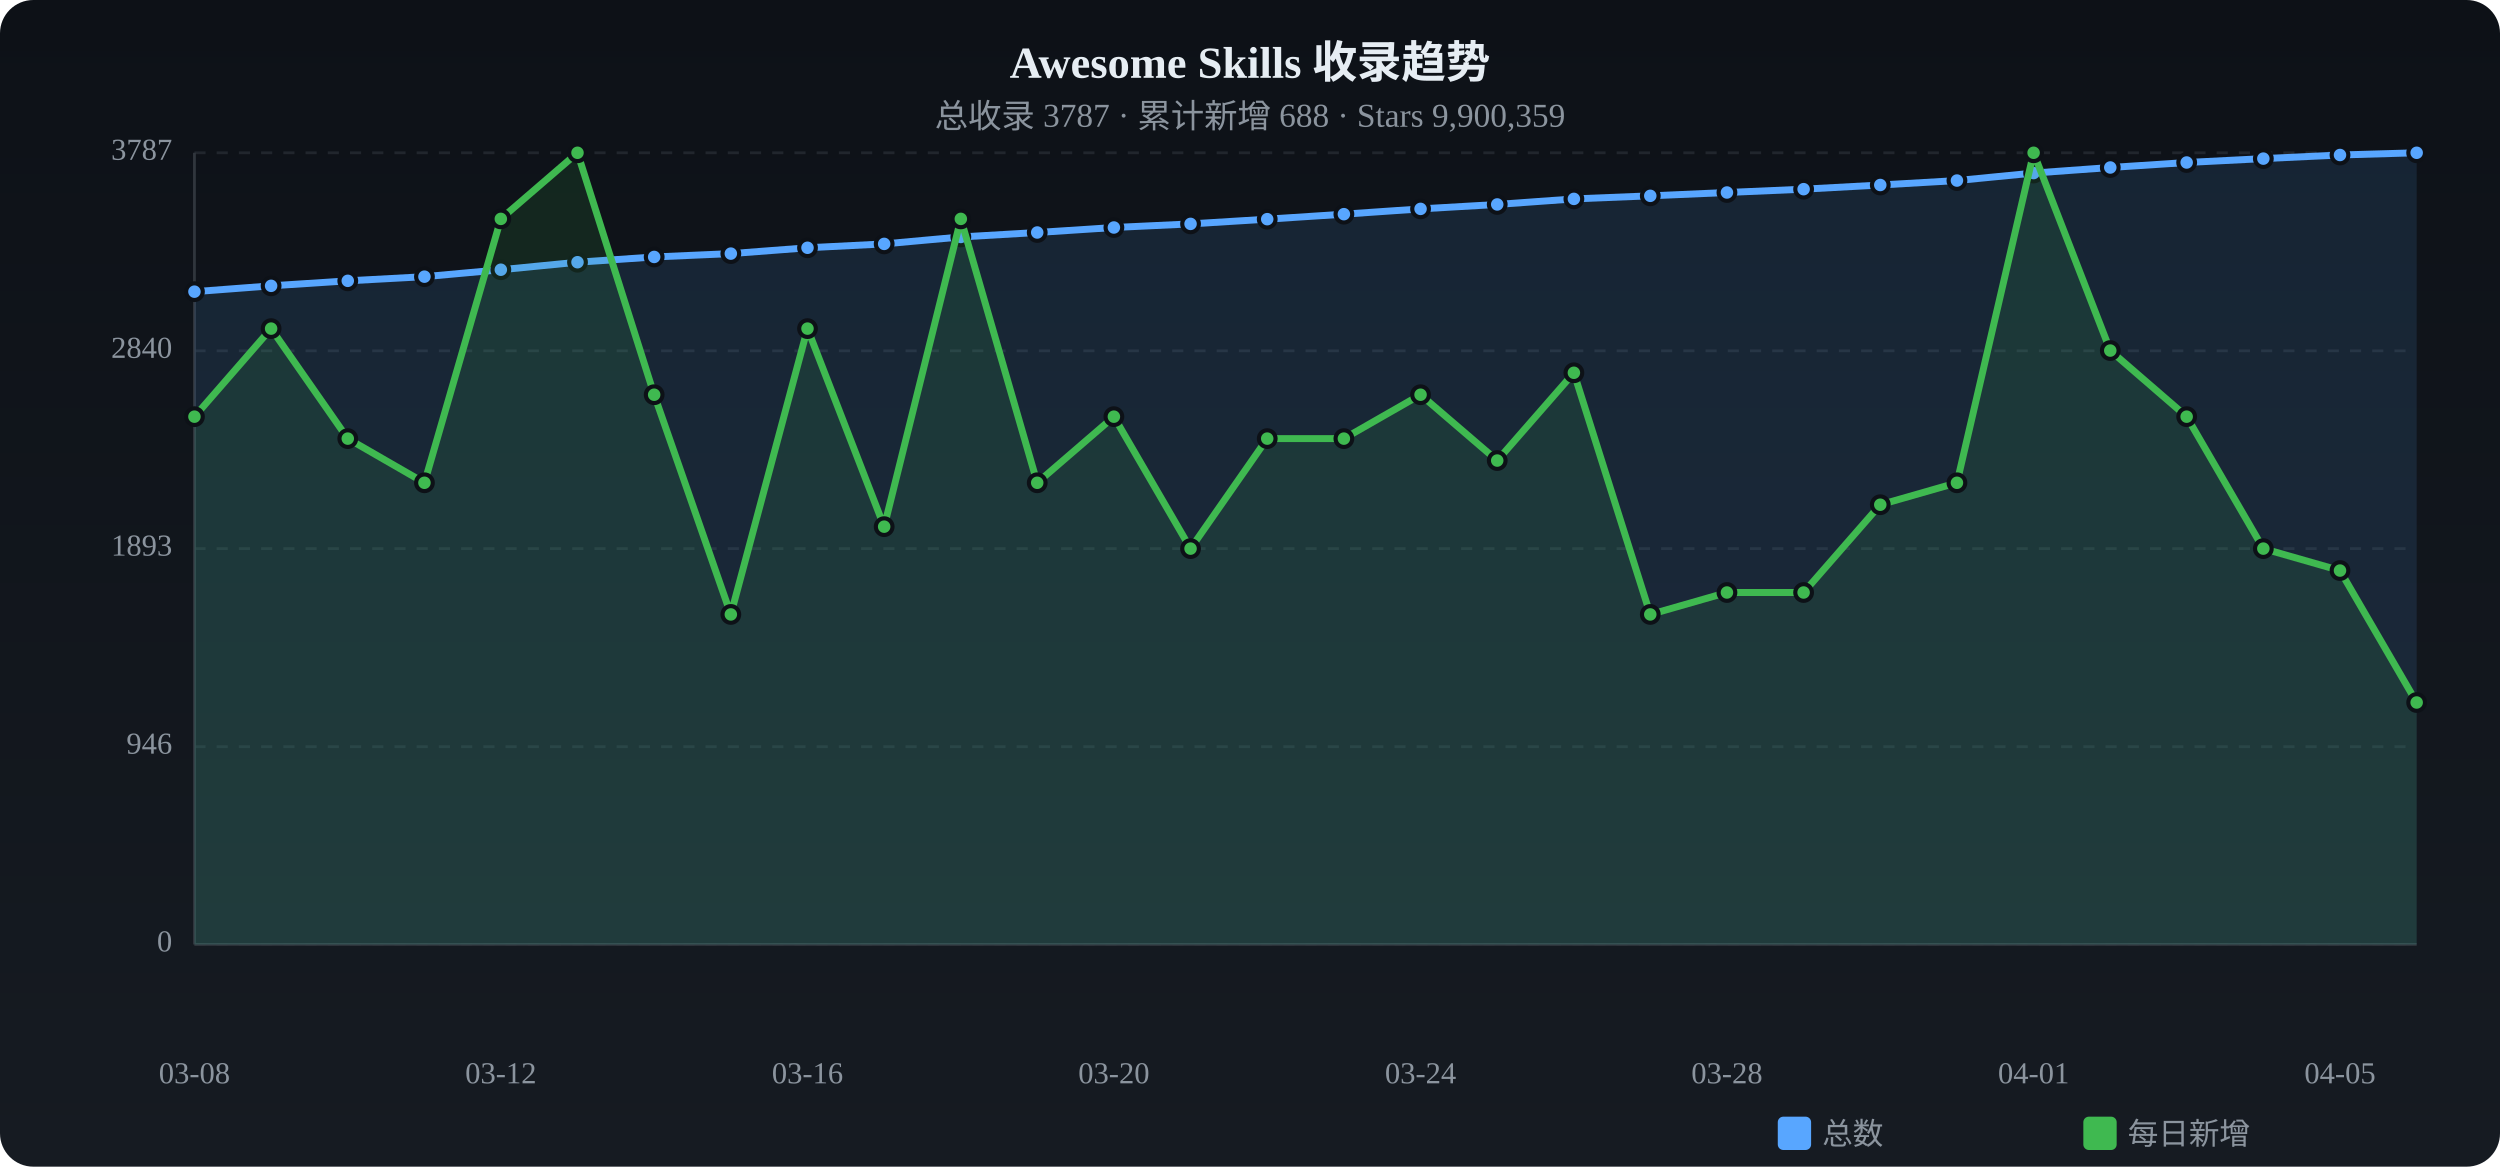
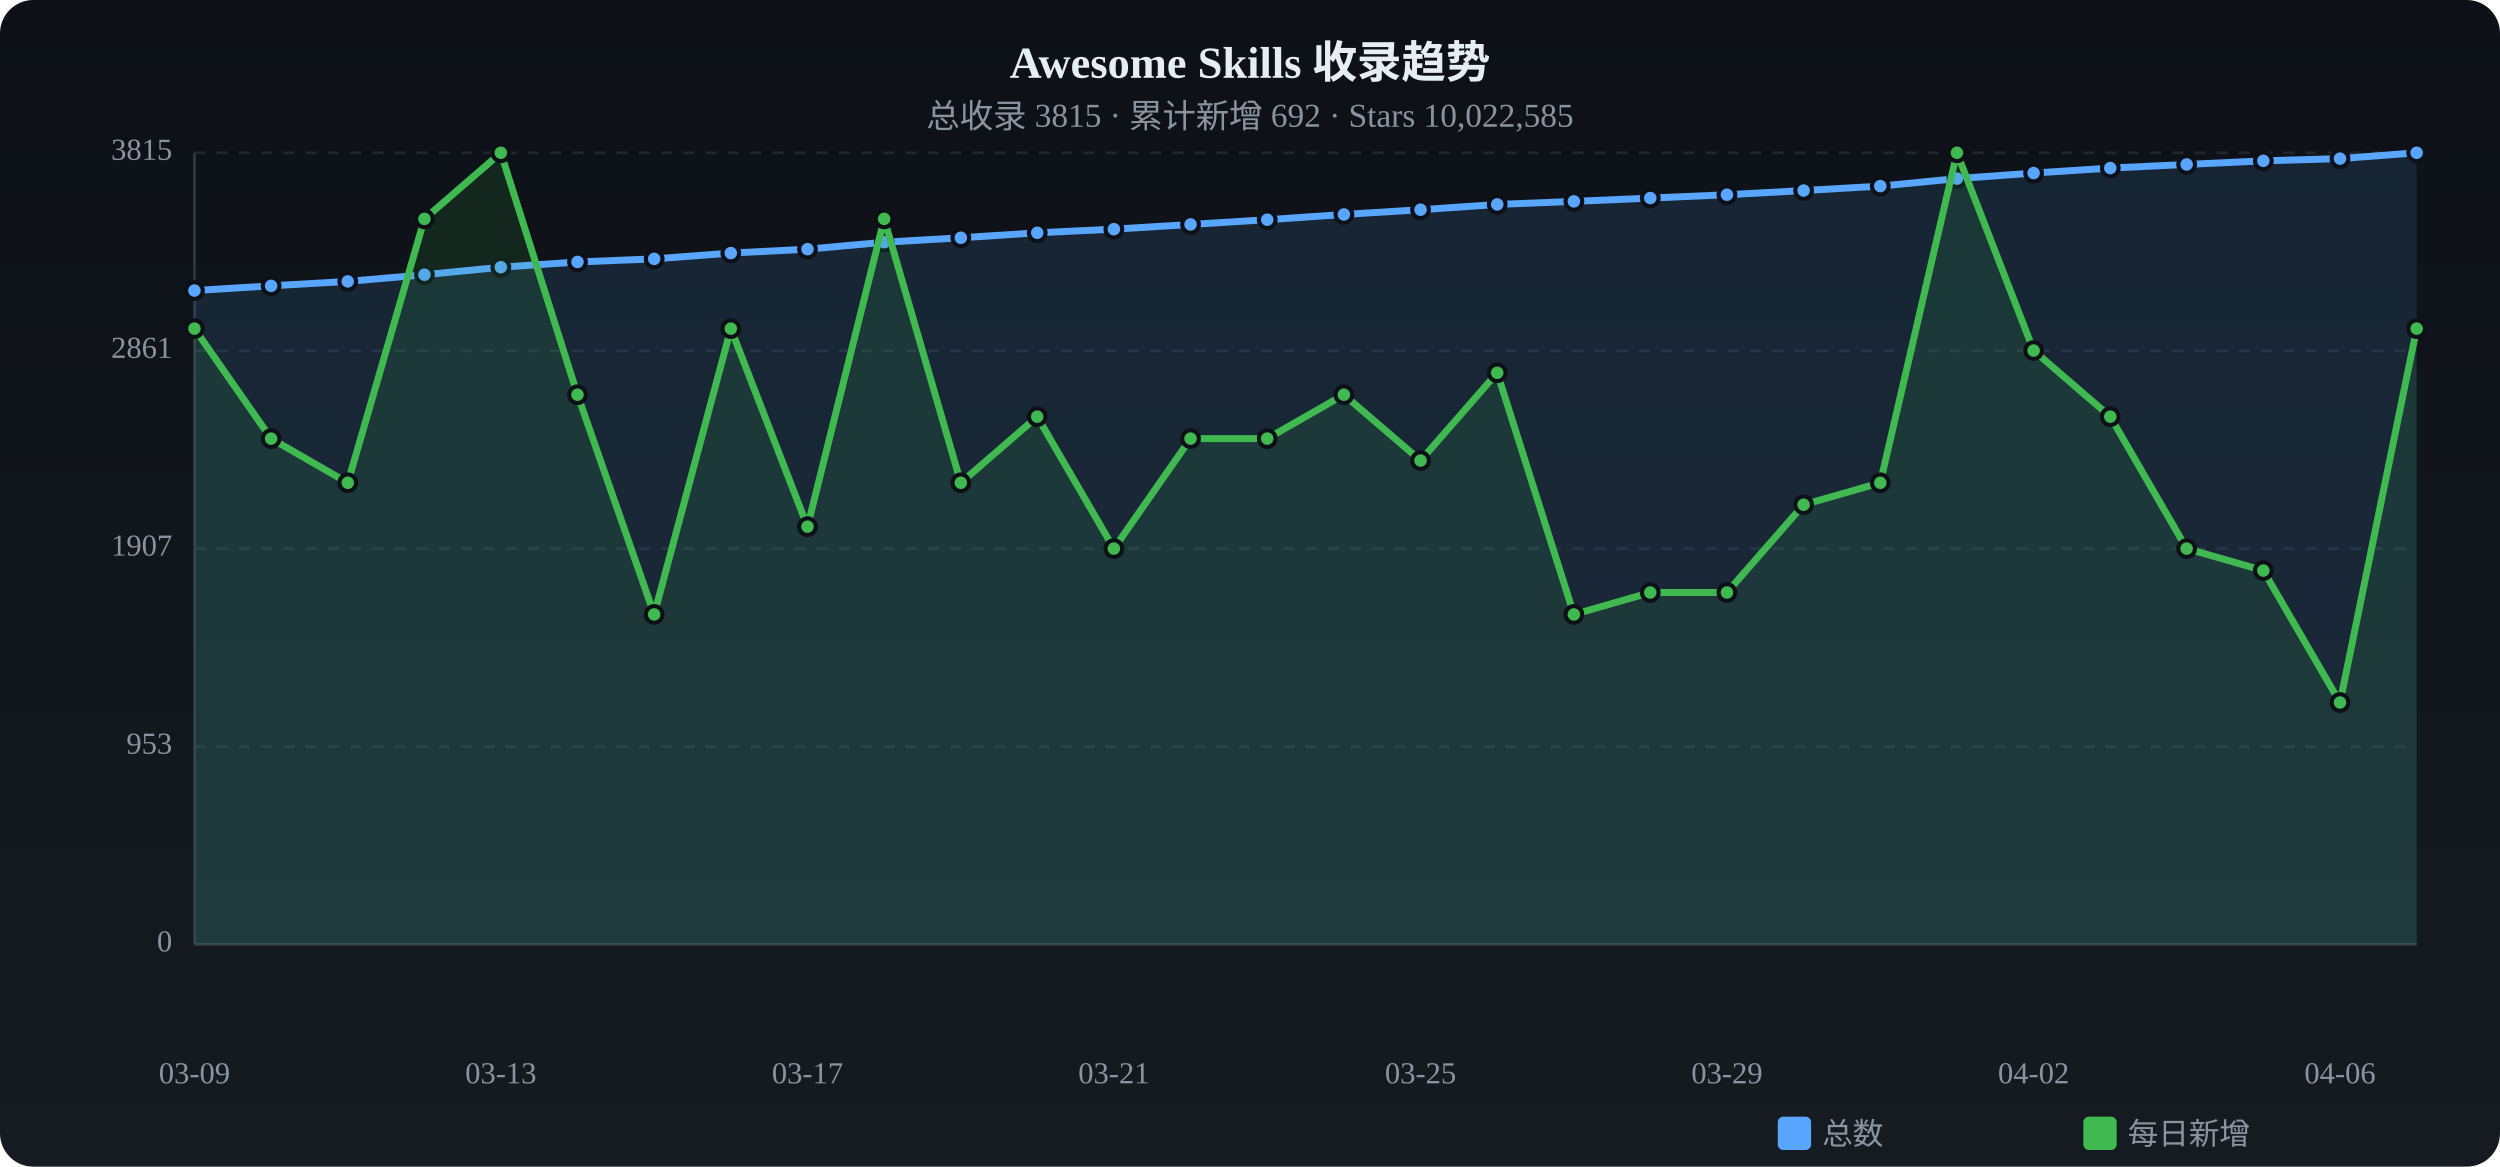
<svg xmlns="http://www.w3.org/2000/svg" viewBox="0 0 900 420" width="900" height="420">
  <defs>
    <linearGradient id="tbg" x1="0%" y1="0%" x2="0%" y2="100%">
      <stop offset="0%" stop-color="#0d1117" />
      <stop offset="100%" stop-color="#161b22" />
    </linearGradient>
  </defs>
  <rect width="900" height="420" rx="12" fill="url(#tbg)" />
  <text x="450.0" y="28" text-anchor="middle" fill="#e6edf3" font-size="16" font-weight="bold">Awesome Skills 收录趋势</text>
-   <text x="450.0" y="46" text-anchor="middle" fill="#8b949e" font-size="12">总收录 3787 · 累计新增 688 · Stars 9,900,359</text>
+   <text x="450.0" y="46" text-anchor="middle" fill="#8b949e" font-size="12">总收录 3815 · 累计新增 692 · Stars 10,022,585</text>
  <text x="62" y="340.0" text-anchor="end" fill="#8b949e" font-size="11" dominant-baseline="middle">0</text>
  <line x1="70" y1="340.0" x2="870" y2="340.0" stroke="#21262d" stroke-dasharray="4 4" />
-   <text x="62" y="268.8" text-anchor="end" fill="#8b949e" font-size="11" dominant-baseline="middle">946</text>
+   <text x="62" y="268.8" text-anchor="end" fill="#8b949e" font-size="11" dominant-baseline="middle">953</text>
  <line x1="70" y1="268.8" x2="870" y2="268.8" stroke="#21262d" stroke-dasharray="4 4" />
-   <text x="62" y="197.5" text-anchor="end" fill="#8b949e" font-size="11" dominant-baseline="middle">1893</text>
+   <text x="62" y="197.5" text-anchor="end" fill="#8b949e" font-size="11" dominant-baseline="middle">1907</text>
  <line x1="70" y1="197.5" x2="870" y2="197.5" stroke="#21262d" stroke-dasharray="4 4" />
-   <text x="62" y="126.3" text-anchor="end" fill="#8b949e" font-size="11" dominant-baseline="middle">2840</text>
+   <text x="62" y="126.3" text-anchor="end" fill="#8b949e" font-size="11" dominant-baseline="middle">2861</text>
  <line x1="70" y1="126.3" x2="870" y2="126.3" stroke="#21262d" stroke-dasharray="4 4" />
-   <text x="62" y="55.0" text-anchor="end" fill="#8b949e" font-size="11" dominant-baseline="middle">3787</text>
+   <text x="62" y="55.0" text-anchor="end" fill="#8b949e" font-size="11" dominant-baseline="middle">3815</text>
  <line x1="70" y1="55.0" x2="870" y2="55.0" stroke="#21262d" stroke-dasharray="4 4" />
  <line x1="70" y1="55" x2="70" y2="340" stroke="#30363d" />
  <line x1="70" y1="340" x2="870" y2="340" stroke="#30363d" />
-   <path d="M70.0,105.0 L97.6,102.9 L125.2,101.1 L152.8,99.6 L180.3,97.1 L207.9,94.4 L235.5,92.5 L263.1,91.3 L290.7,89.2 L318.3,87.8 L345.9,85.3 L373.4,83.7 L401.0,81.9 L428.6,80.6 L456.2,78.9 L483.8,77.1 L511.4,75.2 L539.0,73.6 L566.6,71.6 L594.1,70.5 L621.7,69.3 L649.3,68.1 L676.9,66.6 L704.5,65.0 L732.1,62.3 L759.7,60.3 L787.2,58.5 L814.8,57.1 L842.4,55.8 L870.0,55.0 L870.0,340 L70.0,340 Z" fill="#58a6ff" opacity="0.12" />
-   <polyline points="70.0,105.0 97.6,102.9 125.2,101.1 152.8,99.6 180.3,97.1 207.9,94.4 235.5,92.5 263.1,91.3 290.7,89.2 318.3,87.8 345.9,85.3 373.4,83.7 401.0,81.9 428.6,80.6 456.2,78.9 483.8,77.1 511.4,75.2 539.0,73.6 566.6,71.6 594.1,70.5 621.7,69.3 649.3,68.1 676.9,66.6 704.5,65.0 732.1,62.3 759.7,60.3 787.2,58.5 814.8,57.1 842.4,55.8 870.0,55.0" fill="none" stroke="#58a6ff" stroke-width="2.5" stroke-linecap="round" stroke-linejoin="round" />
-   <circle cx="70.0" cy="105.0" r="3" fill="#58a6ff" stroke="#0d1117" stroke-width="1.5" />
+   <path d="M70.0,104.6 L97.6,102.9 L125.2,101.3 L152.8,98.9 L180.3,96.2 L207.9,94.3 L235.5,93.2 L263.1,91.1 L290.7,89.7 L318.3,87.2 L345.9,85.6 L373.4,83.8 L401.0,82.5 L428.6,80.8 L456.2,79.1 L483.8,77.2 L511.4,75.5 L539.0,73.6 L566.6,72.5 L594.1,71.3 L621.7,70.1 L649.3,68.6 L676.9,67.0 L704.5,64.3 L732.1,62.3 L759.7,60.5 L787.2,59.2 L814.8,57.9 L842.4,57.1 L870.0,55.0 L870.0,340 L70.0,340 Z" fill="#58a6ff" opacity="0.12" />
+   <polyline points="70.0,104.6 97.6,102.9 125.2,101.3 152.8,98.9 180.3,96.2 207.9,94.3 235.5,93.2 263.1,91.1 290.7,89.7 318.3,87.2 345.9,85.6 373.4,83.8 401.0,82.5 428.6,80.8 456.2,79.1 483.8,77.2 511.4,75.5 539.0,73.6 566.6,72.5 594.1,71.3 621.7,70.1 649.3,68.6 676.9,67.0 704.5,64.3 732.1,62.3 759.7,60.5 787.2,59.2 814.8,57.9 842.4,57.1 870.0,55.0" fill="none" stroke="#58a6ff" stroke-width="2.5" stroke-linecap="round" stroke-linejoin="round" />
+   <circle cx="70.0" cy="104.6" r="3" fill="#58a6ff" stroke="#0d1117" stroke-width="1.5" />
  <circle cx="97.6" cy="102.9" r="3" fill="#58a6ff" stroke="#0d1117" stroke-width="1.5" />
-   <circle cx="125.2" cy="101.1" r="3" fill="#58a6ff" stroke="#0d1117" stroke-width="1.5" />
-   <circle cx="152.8" cy="99.6" r="3" fill="#58a6ff" stroke="#0d1117" stroke-width="1.5" />
-   <circle cx="180.3" cy="97.1" r="3" fill="#58a6ff" stroke="#0d1117" stroke-width="1.5" />
-   <circle cx="207.9" cy="94.4" r="3" fill="#58a6ff" stroke="#0d1117" stroke-width="1.5" />
-   <circle cx="235.5" cy="92.5" r="3" fill="#58a6ff" stroke="#0d1117" stroke-width="1.5" />
-   <circle cx="263.1" cy="91.3" r="3" fill="#58a6ff" stroke="#0d1117" stroke-width="1.5" />
-   <circle cx="290.7" cy="89.2" r="3" fill="#58a6ff" stroke="#0d1117" stroke-width="1.5" />
-   <circle cx="318.3" cy="87.8" r="3" fill="#58a6ff" stroke="#0d1117" stroke-width="1.5" />
-   <circle cx="345.9" cy="85.3" r="3" fill="#58a6ff" stroke="#0d1117" stroke-width="1.5" />
-   <circle cx="373.4" cy="83.7" r="3" fill="#58a6ff" stroke="#0d1117" stroke-width="1.5" />
-   <circle cx="401.0" cy="81.9" r="3" fill="#58a6ff" stroke="#0d1117" stroke-width="1.5" />
-   <circle cx="428.6" cy="80.6" r="3" fill="#58a6ff" stroke="#0d1117" stroke-width="1.5" />
-   <circle cx="456.2" cy="78.9" r="3" fill="#58a6ff" stroke="#0d1117" stroke-width="1.5" />
-   <circle cx="483.8" cy="77.1" r="3" fill="#58a6ff" stroke="#0d1117" stroke-width="1.5" />
-   <circle cx="511.4" cy="75.2" r="3" fill="#58a6ff" stroke="#0d1117" stroke-width="1.5" />
+   <circle cx="125.2" cy="101.3" r="3" fill="#58a6ff" stroke="#0d1117" stroke-width="1.5" />
+   <circle cx="152.8" cy="98.9" r="3" fill="#58a6ff" stroke="#0d1117" stroke-width="1.5" />
+   <circle cx="180.3" cy="96.2" r="3" fill="#58a6ff" stroke="#0d1117" stroke-width="1.5" />
+   <circle cx="207.9" cy="94.3" r="3" fill="#58a6ff" stroke="#0d1117" stroke-width="1.5" />
+   <circle cx="235.5" cy="93.2" r="3" fill="#58a6ff" stroke="#0d1117" stroke-width="1.5" />
+   <circle cx="263.1" cy="91.1" r="3" fill="#58a6ff" stroke="#0d1117" stroke-width="1.5" />
+   <circle cx="290.7" cy="89.7" r="3" fill="#58a6ff" stroke="#0d1117" stroke-width="1.5" />
+   <circle cx="318.3" cy="87.2" r="3" fill="#58a6ff" stroke="#0d1117" stroke-width="1.5" />
+   <circle cx="345.9" cy="85.6" r="3" fill="#58a6ff" stroke="#0d1117" stroke-width="1.5" />
+   <circle cx="373.4" cy="83.8" r="3" fill="#58a6ff" stroke="#0d1117" stroke-width="1.5" />
+   <circle cx="401.0" cy="82.5" r="3" fill="#58a6ff" stroke="#0d1117" stroke-width="1.5" />
+   <circle cx="428.6" cy="80.8" r="3" fill="#58a6ff" stroke="#0d1117" stroke-width="1.5" />
+   <circle cx="456.2" cy="79.1" r="3" fill="#58a6ff" stroke="#0d1117" stroke-width="1.5" />
+   <circle cx="483.8" cy="77.2" r="3" fill="#58a6ff" stroke="#0d1117" stroke-width="1.5" />
+   <circle cx="511.4" cy="75.5" r="3" fill="#58a6ff" stroke="#0d1117" stroke-width="1.5" />
  <circle cx="539.0" cy="73.6" r="3" fill="#58a6ff" stroke="#0d1117" stroke-width="1.5" />
-   <circle cx="566.6" cy="71.6" r="3" fill="#58a6ff" stroke="#0d1117" stroke-width="1.5" />
-   <circle cx="594.1" cy="70.5" r="3" fill="#58a6ff" stroke="#0d1117" stroke-width="1.5" />
-   <circle cx="621.7" cy="69.3" r="3" fill="#58a6ff" stroke="#0d1117" stroke-width="1.5" />
-   <circle cx="649.3" cy="68.1" r="3" fill="#58a6ff" stroke="#0d1117" stroke-width="1.5" />
-   <circle cx="676.9" cy="66.6" r="3" fill="#58a6ff" stroke="#0d1117" stroke-width="1.5" />
-   <circle cx="704.5" cy="65.0" r="3" fill="#58a6ff" stroke="#0d1117" stroke-width="1.5" />
+   <circle cx="566.6" cy="72.5" r="3" fill="#58a6ff" stroke="#0d1117" stroke-width="1.5" />
+   <circle cx="594.1" cy="71.3" r="3" fill="#58a6ff" stroke="#0d1117" stroke-width="1.5" />
+   <circle cx="621.7" cy="70.1" r="3" fill="#58a6ff" stroke="#0d1117" stroke-width="1.5" />
+   <circle cx="649.3" cy="68.6" r="3" fill="#58a6ff" stroke="#0d1117" stroke-width="1.5" />
+   <circle cx="676.9" cy="67.0" r="3" fill="#58a6ff" stroke="#0d1117" stroke-width="1.5" />
+   <circle cx="704.5" cy="64.3" r="3" fill="#58a6ff" stroke="#0d1117" stroke-width="1.5" />
  <circle cx="732.1" cy="62.3" r="3" fill="#58a6ff" stroke="#0d1117" stroke-width="1.5" />
-   <circle cx="759.7" cy="60.3" r="3" fill="#58a6ff" stroke="#0d1117" stroke-width="1.5" />
-   <circle cx="787.2" cy="58.5" r="3" fill="#58a6ff" stroke="#0d1117" stroke-width="1.5" />
-   <circle cx="814.8" cy="57.1" r="3" fill="#58a6ff" stroke="#0d1117" stroke-width="1.5" />
-   <circle cx="842.4" cy="55.8" r="3" fill="#58a6ff" stroke="#0d1117" stroke-width="1.5" />
+   <circle cx="759.7" cy="60.5" r="3" fill="#58a6ff" stroke="#0d1117" stroke-width="1.5" />
+   <circle cx="787.2" cy="59.2" r="3" fill="#58a6ff" stroke="#0d1117" stroke-width="1.5" />
+   <circle cx="814.8" cy="57.9" r="3" fill="#58a6ff" stroke="#0d1117" stroke-width="1.5" />
+   <circle cx="842.4" cy="57.1" r="3" fill="#58a6ff" stroke="#0d1117" stroke-width="1.5" />
  <circle cx="870.0" cy="55.0" r="3" fill="#58a6ff" stroke="#0d1117" stroke-width="1.5" />
-   <path d="M70.0,150.0 L97.6,118.3 L125.2,157.9 L152.8,173.8 L180.3,78.8 L207.9,55.0 L235.5,142.1 L263.1,221.2 L290.7,118.3 L318.3,189.6 L345.9,78.8 L373.4,173.8 L401.0,150.0 L428.6,197.5 L456.2,157.9 L483.8,157.9 L511.4,142.1 L539.0,165.8 L566.6,134.2 L594.1,221.2 L621.7,213.3 L649.3,213.3 L676.9,181.7 L704.5,173.8 L732.1,55.0 L759.7,126.2 L787.2,150.0 L814.8,197.5 L842.4,205.4 L870.0,252.9 L870.0,340 L70.0,340 Z" fill="#3fb950" opacity="0.12" />
-   <polyline points="70.0,150.0 97.6,118.3 125.2,157.9 152.8,173.8 180.3,78.8 207.9,55.0 235.5,142.1 263.1,221.2 290.7,118.3 318.3,189.6 345.9,78.8 373.4,173.8 401.0,150.0 428.6,197.5 456.2,157.9 483.8,157.9 511.4,142.1 539.0,165.8 566.6,134.2 594.1,221.2 621.7,213.3 649.3,213.3 676.9,181.7 704.5,173.8 732.1,55.0 759.7,126.2 787.2,150.0 814.8,197.5 842.4,205.4 870.0,252.9" fill="none" stroke="#3fb950" stroke-width="2.5" stroke-linecap="round" stroke-linejoin="round" />
-   <circle cx="70.0" cy="150.0" r="3" fill="#3fb950" stroke="#0d1117" stroke-width="1.5" />
-   <circle cx="97.6" cy="118.3" r="3" fill="#3fb950" stroke="#0d1117" stroke-width="1.5" />
-   <circle cx="125.2" cy="157.9" r="3" fill="#3fb950" stroke="#0d1117" stroke-width="1.5" />
-   <circle cx="152.8" cy="173.8" r="3" fill="#3fb950" stroke="#0d1117" stroke-width="1.5" />
-   <circle cx="180.3" cy="78.8" r="3" fill="#3fb950" stroke="#0d1117" stroke-width="1.5" />
-   <circle cx="207.9" cy="55.0" r="3" fill="#3fb950" stroke="#0d1117" stroke-width="1.5" />
-   <circle cx="235.5" cy="142.1" r="3" fill="#3fb950" stroke="#0d1117" stroke-width="1.5" />
-   <circle cx="263.1" cy="221.2" r="3" fill="#3fb950" stroke="#0d1117" stroke-width="1.5" />
-   <circle cx="290.7" cy="118.3" r="3" fill="#3fb950" stroke="#0d1117" stroke-width="1.5" />
-   <circle cx="318.3" cy="189.6" r="3" fill="#3fb950" stroke="#0d1117" stroke-width="1.5" />
-   <circle cx="345.9" cy="78.8" r="3" fill="#3fb950" stroke="#0d1117" stroke-width="1.5" />
-   <circle cx="373.4" cy="173.8" r="3" fill="#3fb950" stroke="#0d1117" stroke-width="1.5" />
-   <circle cx="401.0" cy="150.0" r="3" fill="#3fb950" stroke="#0d1117" stroke-width="1.5" />
-   <circle cx="428.6" cy="197.5" r="3" fill="#3fb950" stroke="#0d1117" stroke-width="1.5" />
+   <path d="M70.0,118.3 L97.6,157.9 L125.2,173.8 L152.8,78.8 L180.3,55.0 L207.9,142.1 L235.5,221.2 L263.1,118.3 L290.7,189.6 L318.3,78.8 L345.9,173.8 L373.4,150.0 L401.0,197.5 L428.6,157.9 L456.2,157.9 L483.8,142.1 L511.4,165.8 L539.0,134.2 L566.6,221.2 L594.1,213.3 L621.7,213.3 L649.3,181.7 L676.9,173.8 L704.5,55.0 L732.1,126.2 L759.7,150.0 L787.2,197.5 L814.8,205.4 L842.4,252.9 L870.0,118.3 L870.0,340 L70.0,340 Z" fill="#3fb950" opacity="0.12" />
+   <polyline points="70.0,118.3 97.6,157.9 125.2,173.8 152.8,78.8 180.3,55.0 207.9,142.1 235.5,221.2 263.1,118.3 290.7,189.6 318.3,78.8 345.9,173.8 373.4,150.0 401.0,197.5 428.6,157.9 456.2,157.9 483.8,142.1 511.4,165.8 539.0,134.2 566.6,221.2 594.1,213.3 621.7,213.3 649.3,181.7 676.9,173.8 704.5,55.0 732.1,126.2 759.7,150.0 787.2,197.5 814.8,205.4 842.4,252.9 870.0,118.3" fill="none" stroke="#3fb950" stroke-width="2.5" stroke-linecap="round" stroke-linejoin="round" />
+   <circle cx="70.0" cy="118.3" r="3" fill="#3fb950" stroke="#0d1117" stroke-width="1.5" />
+   <circle cx="97.6" cy="157.9" r="3" fill="#3fb950" stroke="#0d1117" stroke-width="1.5" />
+   <circle cx="125.2" cy="173.8" r="3" fill="#3fb950" stroke="#0d1117" stroke-width="1.5" />
+   <circle cx="152.8" cy="78.8" r="3" fill="#3fb950" stroke="#0d1117" stroke-width="1.5" />
+   <circle cx="180.3" cy="55.0" r="3" fill="#3fb950" stroke="#0d1117" stroke-width="1.5" />
+   <circle cx="207.9" cy="142.1" r="3" fill="#3fb950" stroke="#0d1117" stroke-width="1.5" />
+   <circle cx="235.5" cy="221.2" r="3" fill="#3fb950" stroke="#0d1117" stroke-width="1.5" />
+   <circle cx="263.1" cy="118.3" r="3" fill="#3fb950" stroke="#0d1117" stroke-width="1.5" />
+   <circle cx="290.7" cy="189.6" r="3" fill="#3fb950" stroke="#0d1117" stroke-width="1.5" />
+   <circle cx="318.3" cy="78.8" r="3" fill="#3fb950" stroke="#0d1117" stroke-width="1.5" />
+   <circle cx="345.9" cy="173.8" r="3" fill="#3fb950" stroke="#0d1117" stroke-width="1.5" />
+   <circle cx="373.4" cy="150.0" r="3" fill="#3fb950" stroke="#0d1117" stroke-width="1.5" />
+   <circle cx="401.0" cy="197.5" r="3" fill="#3fb950" stroke="#0d1117" stroke-width="1.5" />
+   <circle cx="428.6" cy="157.9" r="3" fill="#3fb950" stroke="#0d1117" stroke-width="1.5" />
  <circle cx="456.2" cy="157.9" r="3" fill="#3fb950" stroke="#0d1117" stroke-width="1.5" />
-   <circle cx="483.8" cy="157.9" r="3" fill="#3fb950" stroke="#0d1117" stroke-width="1.5" />
-   <circle cx="511.4" cy="142.1" r="3" fill="#3fb950" stroke="#0d1117" stroke-width="1.5" />
-   <circle cx="539.0" cy="165.8" r="3" fill="#3fb950" stroke="#0d1117" stroke-width="1.5" />
-   <circle cx="566.6" cy="134.2" r="3" fill="#3fb950" stroke="#0d1117" stroke-width="1.5" />
-   <circle cx="594.1" cy="221.2" r="3" fill="#3fb950" stroke="#0d1117" stroke-width="1.5" />
+   <circle cx="483.8" cy="142.1" r="3" fill="#3fb950" stroke="#0d1117" stroke-width="1.5" />
+   <circle cx="511.4" cy="165.8" r="3" fill="#3fb950" stroke="#0d1117" stroke-width="1.5" />
+   <circle cx="539.0" cy="134.2" r="3" fill="#3fb950" stroke="#0d1117" stroke-width="1.5" />
+   <circle cx="566.6" cy="221.2" r="3" fill="#3fb950" stroke="#0d1117" stroke-width="1.5" />
+   <circle cx="594.1" cy="213.3" r="3" fill="#3fb950" stroke="#0d1117" stroke-width="1.5" />
  <circle cx="621.7" cy="213.3" r="3" fill="#3fb950" stroke="#0d1117" stroke-width="1.5" />
-   <circle cx="649.3" cy="213.3" r="3" fill="#3fb950" stroke="#0d1117" stroke-width="1.5" />
-   <circle cx="676.9" cy="181.7" r="3" fill="#3fb950" stroke="#0d1117" stroke-width="1.5" />
-   <circle cx="704.5" cy="173.8" r="3" fill="#3fb950" stroke="#0d1117" stroke-width="1.5" />
-   <circle cx="732.1" cy="55.0" r="3" fill="#3fb950" stroke="#0d1117" stroke-width="1.5" />
-   <circle cx="759.7" cy="126.2" r="3" fill="#3fb950" stroke="#0d1117" stroke-width="1.5" />
-   <circle cx="787.2" cy="150.0" r="3" fill="#3fb950" stroke="#0d1117" stroke-width="1.5" />
-   <circle cx="814.8" cy="197.5" r="3" fill="#3fb950" stroke="#0d1117" stroke-width="1.5" />
-   <circle cx="842.4" cy="205.4" r="3" fill="#3fb950" stroke="#0d1117" stroke-width="1.5" />
-   <circle cx="870.0" cy="252.9" r="3" fill="#3fb950" stroke="#0d1117" stroke-width="1.5" />
-   <text x="70.0" y="390" text-anchor="middle" fill="#8b949e" font-size="11">03-08</text>
-   <text x="180.3" y="390" text-anchor="middle" fill="#8b949e" font-size="11">03-12</text>
-   <text x="290.7" y="390" text-anchor="middle" fill="#8b949e" font-size="11">03-16</text>
-   <text x="401.0" y="390" text-anchor="middle" fill="#8b949e" font-size="11">03-20</text>
-   <text x="511.4" y="390" text-anchor="middle" fill="#8b949e" font-size="11">03-24</text>
-   <text x="621.7" y="390" text-anchor="middle" fill="#8b949e" font-size="11">03-28</text>
-   <text x="732.1" y="390" text-anchor="middle" fill="#8b949e" font-size="11">04-01</text>
-   <text x="842.4" y="390" text-anchor="middle" fill="#8b949e" font-size="11">04-05</text>
+   <circle cx="649.3" cy="181.7" r="3" fill="#3fb950" stroke="#0d1117" stroke-width="1.5" />
+   <circle cx="676.9" cy="173.8" r="3" fill="#3fb950" stroke="#0d1117" stroke-width="1.5" />
+   <circle cx="704.5" cy="55.0" r="3" fill="#3fb950" stroke="#0d1117" stroke-width="1.5" />
+   <circle cx="732.1" cy="126.2" r="3" fill="#3fb950" stroke="#0d1117" stroke-width="1.5" />
+   <circle cx="759.7" cy="150.0" r="3" fill="#3fb950" stroke="#0d1117" stroke-width="1.5" />
+   <circle cx="787.2" cy="197.5" r="3" fill="#3fb950" stroke="#0d1117" stroke-width="1.5" />
+   <circle cx="814.8" cy="205.4" r="3" fill="#3fb950" stroke="#0d1117" stroke-width="1.5" />
+   <circle cx="842.4" cy="252.9" r="3" fill="#3fb950" stroke="#0d1117" stroke-width="1.5" />
+   <circle cx="870.0" cy="118.3" r="3" fill="#3fb950" stroke="#0d1117" stroke-width="1.5" />
+   <text x="70.0" y="390" text-anchor="middle" fill="#8b949e" font-size="11">03-09</text>
+   <text x="180.3" y="390" text-anchor="middle" fill="#8b949e" font-size="11">03-13</text>
+   <text x="290.7" y="390" text-anchor="middle" fill="#8b949e" font-size="11">03-17</text>
+   <text x="401.0" y="390" text-anchor="middle" fill="#8b949e" font-size="11">03-21</text>
+   <text x="511.4" y="390" text-anchor="middle" fill="#8b949e" font-size="11">03-25</text>
+   <text x="621.7" y="390" text-anchor="middle" fill="#8b949e" font-size="11">03-29</text>
+   <text x="732.1" y="390" text-anchor="middle" fill="#8b949e" font-size="11">04-02</text>
+   <text x="842.4" y="390" text-anchor="middle" fill="#8b949e" font-size="11">04-06</text>
  <rect x="640" y="402" width="12" height="12" rx="2" fill="#58a6ff" />
  <text x="656" y="412" fill="#8b949e" font-size="11">总数</text>
  <rect x="750" y="402" width="12" height="12" rx="2" fill="#3fb950" />
  <text x="766" y="412" fill="#8b949e" font-size="11">每日新增</text>
</svg>
